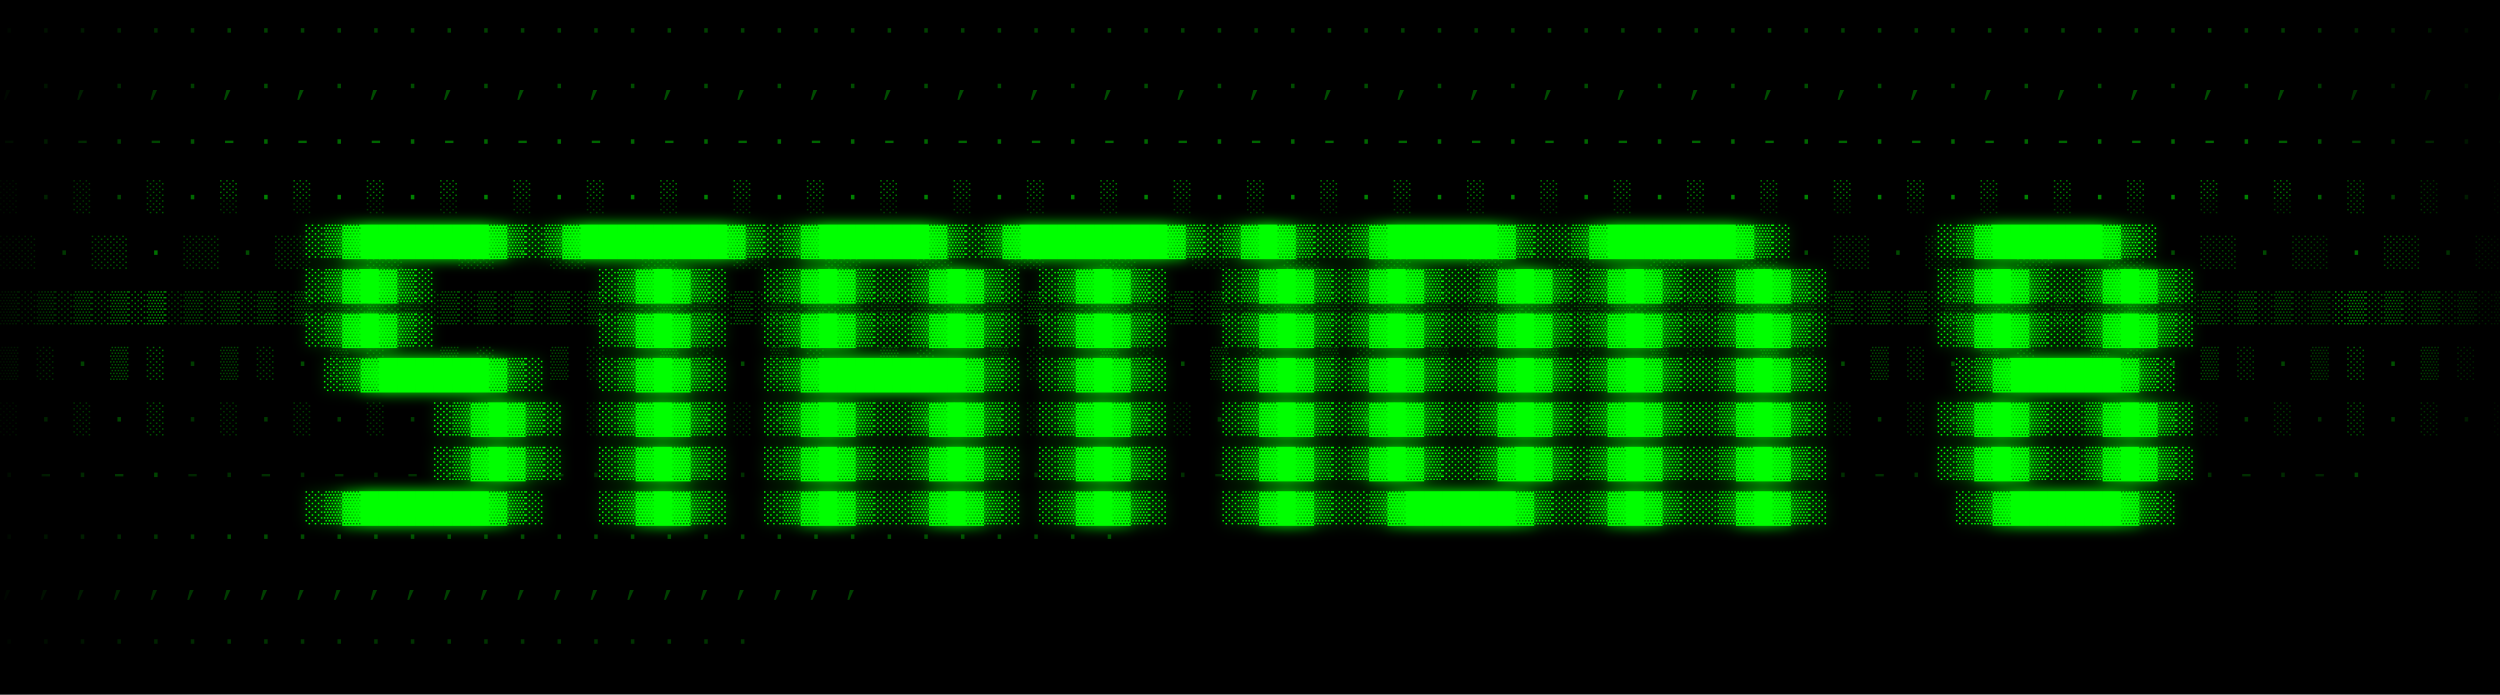
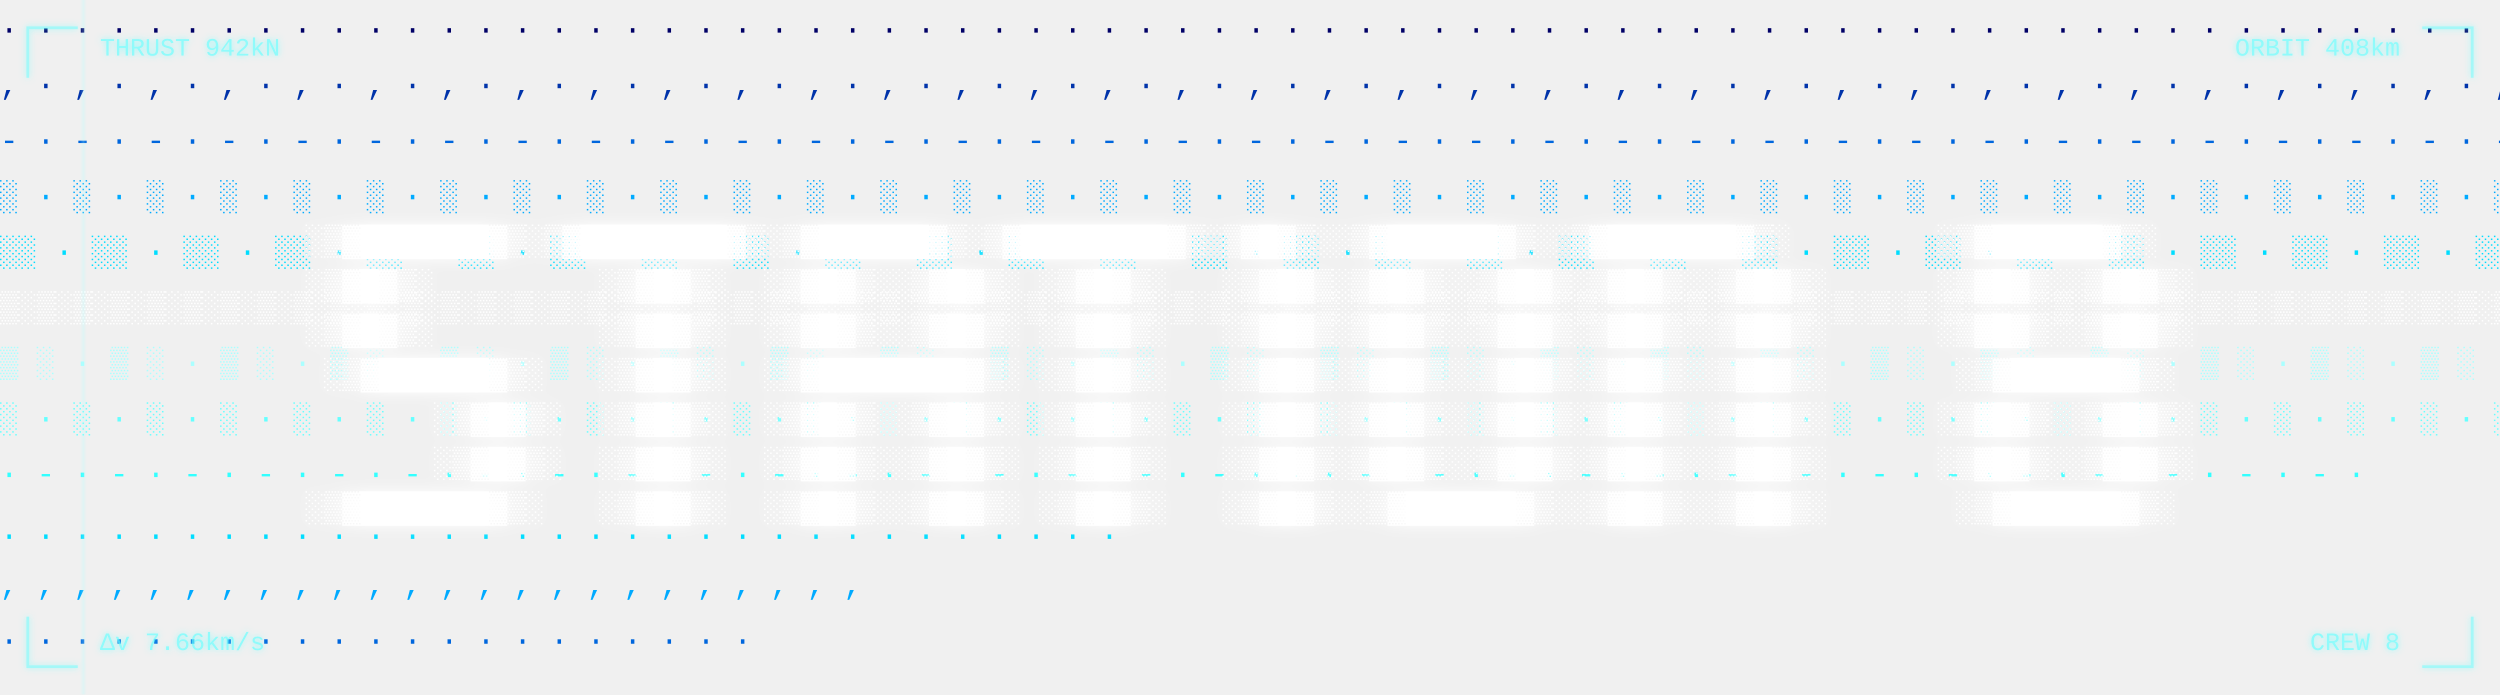
<svg xmlns="http://www.w3.org/2000/svg" viewBox="0 0 900 250" width="900" height="250">
  <defs>
    <style>
    .hr { font-family: 'Courier New', Courier, monospace; font-size: 11px; }
    .s8 { font-family: 'Courier New', Courier, monospace; font-size: 11px; }
  </style>
    <clipPath id="c">
      <rect width="900" height="250" />
    </clipPath>
-     <filter id="glow">
+     <filter id="glow" x="-20%" y="-20%" width="140%" height="140%">
      <feGaussianBlur stdDeviation="2.5" result="blur" />
      <feMerge>
        <feMergeNode in="blur" />
        <feMergeNode in="SourceGraphic" />
      </feMerge>
    </filter>
-     <linearGradient id="vl" x1="0" x2="1" y1="0" y2="0">
-       <stop offset="0%" stop-color="#000000" stop-opacity="0.95" />
-       <stop offset="10%" stop-color="#000000" stop-opacity="0" />
-       <stop offset="90%" stop-color="#000000" stop-opacity="0" />
-       <stop offset="100%" stop-color="#000000" stop-opacity="0.95" />
+     <filter id="softglow" x="-20%" y="-20%" width="140%" height="140%">
+       <feGaussianBlur stdDeviation="1.2" result="blur" />
+       <feMerge>
+         <feMergeNode in="blur" />
+         <feMergeNode in="SourceGraphic" />
+       </feMerge>
+     </filter>
+     <linearGradient id="sweep" x1="0" x2="1" y1="0" y2="0">
+       <stop offset="0%" stop-color="#aaffff" stop-opacity="0" />
+       <stop offset="48%" stop-color="#aaffff" stop-opacity="0" />
+       <stop offset="50%" stop-color="#aaffff" stop-opacity="0.55" />
+       <stop offset="52%" stop-color="#aaffff" stop-opacity="0" />
+       <stop offset="100%" stop-color="#aaffff" stop-opacity="0" />
    </linearGradient>
  </defs>
-   <rect width="900" height="250" fill="#000000" />
  <g clip-path="url(#c)">
    <g>
      <animateTransform attributeName="transform" type="translate" from="0,0" to="-900,0" dur="80s" repeatCount="indefinite" />
-       <text class="hr" x="0" y="14" fill="#00ff00" opacity="0.25">·     ·     ·     ·     ·     ·     ·     ·     ·     ·     ·     ·     ·     ·     ·     ·     ·     ·     ·     ·     ·     ·     ·     ·     ·     ·     ·     ·     ·     ·     ·     ·     ·     ·     ·     ·     ·     ·     ·     ·     ·     ·     ·     ·     ·     ·     ·     ·     ·     ·     ·     ·     ·     ·     ·     ·     ·     ·     ·     ·     ·     ·     ·     ·     ·     ·     ·     ·     ·     ·     ·     ·     ·     ·</text>
+       <text class="hr" x="0" y="14" fill="#000066">·     ·     ·     ·     ·     ·     ·     ·     ·     ·     ·     ·     ·     ·     ·     ·     ·     ·     ·     ·     ·     ·     ·     ·     ·     ·     ·     ·     ·     ·     ·     ·     ·     ·     ·     ·     ·     ·     ·     ·     ·     ·     ·     ·     ·     ·     ·     ·     ·     ·     ·     ·     ·     ·     ·     ·     ·     ·     ·     ·     ·     ·     ·     ·     ·     ·     ·     ·     ·     ·     ·     ·     ·     ·</text>
    </g>
    <g>
      <animateTransform attributeName="transform" type="translate" from="-900,0" to="0,0" dur="65s" repeatCount="indefinite" />
-       <text class="hr" x="0" y="34" fill="#00ff00" opacity="0.30">,  ·  ,  ·  ,  ·  ,  ·  ,  ·  ,  ·  ,  ·  ,  ·  ,  ·  ,  ·  ,  ·  ,  ·  ,  ·  ,  ·  ,  ·  ,  ·  ,  ·  ,  ·  ,  ·  ,  ·  ,  ·  ,  ·  ,  ·  ,  ·  ,  ·  ,  ·  ,  ·  ,  ·  ,  ·  ,  ·  ,  ·  ,  ·  ,  ·  ,  ·  ,  ·  ,  ·  ,  ·  ,  ·  ,  ·  ,  ·  ,  ·  ,</text>
+       <text class="hr" x="0" y="34" fill="#0033aa">,  ·  ,  ·  ,  ·  ,  ·  ,  ·  ,  ·  ,  ·  ,  ·  ,  ·  ,  ·  ,  ·  ,  ·  ,  ·  ,  ·  ,  ·  ,  ·  ,  ·  ,  ·  ,  ·  ,  ·  ,  ·  ,  ·  ,  ·  ,  ·  ,  ·  ,  ·  ,  ·  ,  ·  ,  ·  ,  ·  ,  ·  ,  ·  ,  ·  ,  ·  ,  ·  ,  ·  ,  ·  ,  ·  ,  ·  ,  ·  ,  ·  ,</text>
    </g>
    <g>
      <animateTransform attributeName="transform" type="translate" from="0,0" to="-900,0" dur="50s" repeatCount="indefinite" />
-       <text class="hr" x="0" y="54" fill="#00ff00" opacity="0.40">- · - · - · - · - · - · - · - · - · - · - · - · - · - · - · - · - · - · - · - · - · - · - · - · - · - · - · - · - · - · - · - · - · - · - · - · - · - · - · - · - · - · - · - · - · - · - · - · - · - · - · - · - · - · - · - · - · - · - · - ·</text>
+       <text class="hr" x="0" y="54" fill="#0066dd">- · - · - · - · - · - · - · - · - · - · - · - · - · - · - · - · - · - · - · - · - · - · - · - · - · - · - · - · - · - · - · - · - · - · - · - · - · - · - · - · - · - · - · - · - · - · - · - · - · - · - · - · - · - · - · - · - · - · - · - ·</text>
    </g>
    <g>
      <animateTransform attributeName="transform" type="translate" from="-900,0" to="0,0" dur="40s" repeatCount="indefinite" />
-       <text class="hr" x="0" y="74" fill="#00ff00" opacity="0.50">░ · ░ · ░ · ░ · ░ · ░ · ░ · ░ · ░ · ░ · ░ · ░ · ░ · ░ · ░ · ░ · ░ · ░ · ░ · ░ · ░ · ░ · ░ · ░ · ░ · ░ · ░ · ░ · ░ · ░ · ░ · ░ · ░ · ░ · ░ · ░ · ░ · ░ · ░ · ░ · ░ · ░ · ░ · ░ · ░ · ░ · ░ · ░ · ░ · ░ · ░ · ░ · ░ · ░ · ░ · ░ · ░ · ░ ·</text>
+       <text class="hr" x="0" y="74" fill="#00aaff">░ · ░ · ░ · ░ · ░ · ░ · ░ · ░ · ░ · ░ · ░ · ░ · ░ · ░ · ░ · ░ · ░ · ░ · ░ · ░ · ░ · ░ · ░ · ░ · ░ · ░ · ░ · ░ · ░ · ░ · ░ · ░ · ░ · ░ · ░ · ░ · ░ · ░ · ░ · ░ · ░ · ░ · ░ · ░ · ░ · ░ · ░ · ░ · ░ · ░ · ░ · ░ · ░ · ░ · ░ · ░ · ░ · ░ ·</text>
    </g>
    <g>
      <animateTransform attributeName="transform" type="translate" from="0,0" to="-900,0" dur="30s" repeatCount="indefinite" />
-       <text class="hr" x="0" y="94" fill="#00ff00" opacity="0.65">░░ · ░░ · ░░ · ░░ · ░░ · ░░ · ░░ · ░░ · ░░ · ░░ · ░░ · ░░ · ░░ · ░░ · ░░ · ░░ · ░░ · ░░ · ░░ · ░░ · ░░ · ░░ · ░░ · ░░ · ░░ · ░░ · ░░ · ░░ · ░░ · ░░ · ░░ · ░░ · ░░ · ░░ · ░░ · ░░ · ░░ · ░░ · ░░ · ░░ · ░░ · ░░ · ░░ · ░░ ·</text>
+       <text class="hr" x="0" y="94" fill="#00ddff">░░ · ░░ · ░░ · ░░ · ░░ · ░░ · ░░ · ░░ · ░░ · ░░ · ░░ · ░░ · ░░ · ░░ · ░░ · ░░ · ░░ · ░░ · ░░ · ░░ · ░░ · ░░ · ░░ · ░░ · ░░ · ░░ · ░░ · ░░ · ░░ · ░░ · ░░ · ░░ · ░░ · ░░ · ░░ · ░░ · ░░ · ░░ · ░░ · ░░ · ░░ · ░░ · ░░ · ░░ ·</text>
    </g>
    <g>
      <animateTransform attributeName="transform" type="translate" from="-900,0" to="0,0" dur="12s" repeatCount="indefinite" />
-       <text class="hr" x="0" y="114" fill="#00ff00" opacity="0.85">▒░▒░▒░▒░▒░▒░▒░▒░▒░▒░▒░▒░▒░▒░▒░▒░▒░▒░▒░▒░▒░▒░▒░▒░▒░▒░▒░▒░▒░▒░▒░▒░▒░▒░▒░▒░▒░▒░▒░▒░▒░▒░▒░▒░▒░▒░▒░▒░▒░▒░▒░▒░▒░▒░▒░▒░▒░▒░▒░▒░▒░▒░▒░▒░▒░▒░▒░▒░▒░▒░▒░▒░▒░▒░▒░▒░▒░▒░▒░▒░▒░▒░▒░▒░▒░▒░▒░▒░▒░▒░▒░▒░▒░▒░▒░▒░▒░▒░▒░▒░▒░▒░▒░▒░▒░▒░▒░▒░▒░▒░▒░▒░▒░▒░▒░▒░▒░▒░▒░▒░▒░▒░▒░▒░▒░▒░▒░▒░▒░▒░▒░▒░</text>
+       <text class="hr" x="0" y="114" fill="#ffffff">▒░▒░▒░▒░▒░▒░▒░▒░▒░▒░▒░▒░▒░▒░▒░▒░▒░▒░▒░▒░▒░▒░▒░▒░▒░▒░▒░▒░▒░▒░▒░▒░▒░▒░▒░▒░▒░▒░▒░▒░▒░▒░▒░▒░▒░▒░▒░▒░▒░▒░▒░▒░▒░▒░▒░▒░▒░▒░▒░▒░▒░▒░▒░▒░▒░▒░▒░▒░▒░▒░▒░▒░▒░▒░▒░▒░▒░▒░▒░▒░▒░▒░▒░▒░▒░▒░▒░▒░▒░▒░▒░▒░▒░▒░▒░▒░▒░▒░▒░▒░▒░▒░▒░▒░▒░▒░▒░▒░▒░▒░▒░▒░▒░▒░▒░▒░▒░▒░▒░▒░▒░▒░▒░▒░▒░▒░▒░▒░▒░▒░▒░▒░</text>
    </g>
    <g>
      <animateTransform attributeName="transform" type="translate" from="0,0" to="-900,0" dur="14s" repeatCount="indefinite" />
-       <text class="hr" x="0" y="134" fill="#00ff00" opacity="0.65">▒ ░ · ▒ ░ · ▒ ░ · ▒ ░ · ▒ ░ · ▒ ░ · ▒ ░ · ▒ ░ · ▒ ░ · ▒ ░ · ▒ ░ · ▒ ░ · ▒ ░ · ▒ ░ · ▒ ░ · ▒ ░ · ▒ ░ · ▒ ░ · ▒ ░ · ▒ ░ · ▒ ░ · ▒ ░ · ▒ ░ · ▒ ░ · ▒ ░ · ▒ ░ · ▒ ░ · ▒ ░ · ▒ ░ · ▒ ░ · ▒ ░ · ▒ ░ · ▒ ░ · ▒ ░ · ▒ ░ · ▒ ░ · ▒ ░ ·</text>
+       <text class="hr" x="0" y="134" fill="#aaffff">▒ ░ · ▒ ░ · ▒ ░ · ▒ ░ · ▒ ░ · ▒ ░ · ▒ ░ · ▒ ░ · ▒ ░ · ▒ ░ · ▒ ░ · ▒ ░ · ▒ ░ · ▒ ░ · ▒ ░ · ▒ ░ · ▒ ░ · ▒ ░ · ▒ ░ · ▒ ░ · ▒ ░ · ▒ ░ · ▒ ░ · ▒ ░ · ▒ ░ · ▒ ░ · ▒ ░ · ▒ ░ · ▒ ░ · ▒ ░ · ▒ ░ · ▒ ░ · ▒ ░ · ▒ ░ · ▒ ░ · ▒ ░ · ▒ ░ ·</text>
    </g>
    <g>
      <animateTransform attributeName="transform" type="translate" from="-900,0" to="0,0" dur="20s" repeatCount="indefinite" />
-       <text class="hr" x="0" y="154" fill="#00ff00" opacity="0.50">░  ·  ░  ·  ░  ·  ░  ·  ░  ·  ░  ·  ░  ·  ░  ·  ░  ·  ░  ·  ░  ·  ░  ·  ░  ·  ░  ·  ░  ·  ░  ·  ░  ·  ░  ·  ░  ·  ░  ·  ░  ·  ░  ·  ░  ·  ░  ·  ░  ·  ░  ·  ░  ·  ░  ·  ░  ·  ░  ·  ░  ·  ░  ·  ░  ·  ░  ·  ░  ·  ░  ·  ░  ·</text>
+       <text class="hr" x="0" y="154" fill="#66ffff">░  ·  ░  ·  ░  ·  ░  ·  ░  ·  ░  ·  ░  ·  ░  ·  ░  ·  ░  ·  ░  ·  ░  ·  ░  ·  ░  ·  ░  ·  ░  ·  ░  ·  ░  ·  ░  ·  ░  ·  ░  ·  ░  ·  ░  ·  ░  ·  ░  ·  ░  ·  ░  ·  ░  ·  ░  ·  ░  ·  ░  ·  ░  ·  ░  ·  ░  ·  ░  ·  ░  ·  ░  ·</text>
    </g>
    <g>
      <animateTransform attributeName="transform" type="translate" from="0,0" to="-900,0" dur="28s" repeatCount="indefinite" />
-       <text class="hr" x="0" y="174" fill="#00ff00" opacity="0.40">·   -   ·   -   ·   -   ·   -   ·   -   ·   -   ·   -   ·   -   ·   -   ·   -   ·   -   ·   -   ·   -   ·   -   ·   -   ·   -   ·   -   ·   -   ·   -   ·   -   ·   -   ·   -   ·   -   ·   -   ·   -   ·   -   ·   -   ·   -   ·   -   ·   -   ·   -   ·   -   ·</text>
+       <text class="hr" x="0" y="174" fill="#33ffff">·   -   ·   -   ·   -   ·   -   ·   -   ·   -   ·   -   ·   -   ·   -   ·   -   ·   -   ·   -   ·   -   ·   -   ·   -   ·   -   ·   -   ·   -   ·   -   ·   -   ·   -   ·   -   ·   -   ·   -   ·   -   ·   -   ·   -   ·   -   ·   -   ·   -   ·   -   ·   -   ·</text>
    </g>
    <g>
      <animateTransform attributeName="transform" type="translate" from="-900,0" to="0,0" dur="38s" repeatCount="indefinite" />
-       <text class="hr" x="0" y="194" fill="#00ff00" opacity="0.30">.       .       .       .       .       .       .       .       .       .       .       .       .       .       .       .       .       .       .       .       .       .       .       .       .       .       .       .       .       .       .</text>
+       <text class="hr" x="0" y="194" fill="#00ddff">.       .       .       .       .       .       .       .       .       .       .       .       .       .       .       .       .       .       .       .       .       .       .       .       .       .       .       .       .       .       .</text>
    </g>
    <g>
      <animateTransform attributeName="transform" type="translate" from="0,0" to="-900,0" dur="55s" repeatCount="indefinite" />
-       <text class="hr" x="0" y="214" fill="#00ff00" opacity="0.25">,         ,         ,         ,         ,         ,         ,         ,         ,         ,         ,         ,         ,         ,         ,         ,         ,         ,         ,         ,         ,         ,         ,         ,</text>
+       <text class="hr" x="0" y="214" fill="#00aaff">,         ,         ,         ,         ,         ,         ,         ,         ,         ,         ,         ,         ,         ,         ,         ,         ,         ,         ,         ,         ,         ,         ,         ,</text>
    </g>
    <g>
      <animateTransform attributeName="transform" type="translate" from="-900,0" to="0,0" dur="75s" repeatCount="indefinite" />
-       <text class="hr" x="0" y="234" fill="#00ff00" opacity="0.20">·           ·           ·           ·           ·           ·           ·           ·           ·           ·           ·           ·           ·           ·           ·           ·           ·           ·           ·           ·           ·</text>
+       <text class="hr" x="0" y="234" fill="#0066dd">·           ·           ·           ·           ·           ·           ·           ·           ·           ·           ·           ·           ·           ·           ·           ·           ·           ·           ·           ·           ·</text>
    </g>
  </g>
-   <rect width="900" height="250" fill="url(#vl)" />
-   <rect x="60" y="72" width="780" height="120" rx="4" fill="#000000" opacity="0.55" />
+   <g opacity="0.45">
+     <rect x="0" y="0" width="60" height="250" fill="url(#sweep)">
+       <animate attributeName="x" from="-60" to="900" dur="10s" repeatCount="indefinite" />
+     </rect>
+   </g>
  <g filter="url(#glow)">
-     <text class="s8" x="110" y="90" fill="#00ff00" xml:space="preserve">░▒▓███████▓▒░▒▓████████▓▒░▒▓██████▓▒░▒▓████████▓▒░▒▓█▓▒░░▒▓██████▓▒░░▒▓███████▓▒░        ░▒▓██████▓▒░</text>
-     <text class="s8" x="110" y="106" fill="#00ff00" xml:space="preserve">░▒▓█▓▒░         ░▒▓█▓▒░  ░▒▓█▓▒░░▒▓█▓▒░ ░▒▓█▓▒░   ░▒▓█▓▒░▒▓█▓▒░░▒▓█▓▒░▒▓█▓▒░░▒▓█▓▒░      ░▒▓█▓▒░░▒▓█▓▒░</text>
-     <text class="s8" x="110" y="122" fill="#00ff00" xml:space="preserve">░▒▓█▓▒░         ░▒▓█▓▒░  ░▒▓█▓▒░░▒▓█▓▒░ ░▒▓█▓▒░   ░▒▓█▓▒░▒▓█▓▒░░▒▓█▓▒░▒▓█▓▒░░▒▓█▓▒░      ░▒▓█▓▒░░▒▓█▓▒░</text>
-     <text class="s8" x="110" y="138" fill="#00ff00" xml:space="preserve"> ░▒▓██████▓▒░   ░▒▓█▓▒░  ░▒▓████████▓▒░ ░▒▓█▓▒░   ░▒▓█▓▒░▒▓█▓▒░░▒▓█▓▒░▒▓█▓▒░░▒▓█▓▒░       ░▒▓██████▓▒░</text>
-     <text class="s8" x="110" y="154" fill="#00ff00" xml:space="preserve">       ░▒▓█▓▒░  ░▒▓█▓▒░  ░▒▓█▓▒░░▒▓█▓▒░ ░▒▓█▓▒░   ░▒▓█▓▒░▒▓█▓▒░░▒▓█▓▒░▒▓█▓▒░░▒▓█▓▒░      ░▒▓█▓▒░░▒▓█▓▒░</text>
-     <text class="s8" x="110" y="170" fill="#00ff00" xml:space="preserve">       ░▒▓█▓▒░  ░▒▓█▓▒░  ░▒▓█▓▒░░▒▓█▓▒░ ░▒▓█▓▒░   ░▒▓█▓▒░▒▓█▓▒░░▒▓█▓▒░▒▓█▓▒░░▒▓█▓▒░      ░▒▓█▓▒░░▒▓█▓▒░</text>
-     <text class="s8" x="110" y="186" fill="#00ff00" xml:space="preserve">░▒▓███████▓▒░   ░▒▓█▓▒░  ░▒▓█▓▒░░▒▓█▓▒░ ░▒▓█▓▒░   ░▒▓█▓▒░░▒▓██████▓▒░░▒▓█▓▒░░▒▓█▓▒░       ░▒▓██████▓▒░</text>
+     <animate attributeName="opacity" values="0.92;1;0.92" dur="3.5s" repeatCount="indefinite" />
+     <text class="s8" x="110" y="90" fill="#ffffff" xml:space="preserve">░▒▓███████▓▒░▒▓████████▓▒░▒▓██████▓▒░▒▓████████▓▒░▒▓█▓▒░░▒▓██████▓▒░░▒▓███████▓▒░        ░▒▓██████▓▒░</text>
+     <text class="s8" x="110" y="106" fill="#ffffff" xml:space="preserve">░▒▓█▓▒░         ░▒▓█▓▒░  ░▒▓█▓▒░░▒▓█▓▒░ ░▒▓█▓▒░   ░▒▓█▓▒░▒▓█▓▒░░▒▓█▓▒░▒▓█▓▒░░▒▓█▓▒░      ░▒▓█▓▒░░▒▓█▓▒░</text>
+     <text class="s8" x="110" y="122" fill="#ffffff" xml:space="preserve">░▒▓█▓▒░         ░▒▓█▓▒░  ░▒▓█▓▒░░▒▓█▓▒░ ░▒▓█▓▒░   ░▒▓█▓▒░▒▓█▓▒░░▒▓█▓▒░▒▓█▓▒░░▒▓█▓▒░      ░▒▓█▓▒░░▒▓█▓▒░</text>
+     <text class="s8" x="110" y="138" fill="#ffffff" xml:space="preserve"> ░▒▓██████▓▒░   ░▒▓█▓▒░  ░▒▓████████▓▒░ ░▒▓█▓▒░   ░▒▓█▓▒░▒▓█▓▒░░▒▓█▓▒░▒▓█▓▒░░▒▓█▓▒░       ░▒▓██████▓▒░</text>
+     <text class="s8" x="110" y="154" fill="#ffffff" xml:space="preserve">       ░▒▓█▓▒░  ░▒▓█▓▒░  ░▒▓█▓▒░░▒▓█▓▒░ ░▒▓█▓▒░   ░▒▓█▓▒░▒▓█▓▒░░▒▓█▓▒░▒▓█▓▒░░▒▓█▓▒░      ░▒▓█▓▒░░▒▓█▓▒░</text>
+     <text class="s8" x="110" y="170" fill="#ffffff" xml:space="preserve">       ░▒▓█▓▒░  ░▒▓█▓▒░  ░▒▓█▓▒░░▒▓█▓▒░ ░▒▓█▓▒░   ░▒▓█▓▒░▒▓█▓▒░░▒▓█▓▒░▒▓█▓▒░░▒▓█▓▒░      ░▒▓█▓▒░░▒▓█▓▒░</text>
+     <text class="s8" x="110" y="186" fill="#ffffff" xml:space="preserve">░▒▓███████▓▒░   ░▒▓█▓▒░  ░▒▓█▓▒░░▒▓█▓▒░ ░▒▓█▓▒░   ░▒▓█▓▒░░▒▓██████▓▒░░▒▓█▓▒░░▒▓█▓▒░       ░▒▓██████▓▒░</text>
+   </g>
+   <g fill="none" stroke="#66ffff" stroke-width="1" opacity="0.55" filter="url(#softglow)">
+     <path d="M 10,28 L 10,10 L 28,10" />
+     <path d="M 872,10 L 890,10 L 890,28" />
+     <path d="M 10,222 L 10,240 L 28,240" />
+     <path d="M 872,240 L 890,240 L 890,222" />
+   </g>
+   <g font-family="'Courier New', Courier, monospace" font-size="9" fill="#66ffff" opacity="0.7" filter="url(#softglow)">
+     <text x="36" y="20">THRUST 942kN</text>
+     <text x="864" y="20" text-anchor="end">ORBIT 408km</text>
+     <text x="36" y="234">Δv 7.66km/s</text>
+     <text x="864" y="234" text-anchor="end">CREW 8</text>
  </g>
</svg>
